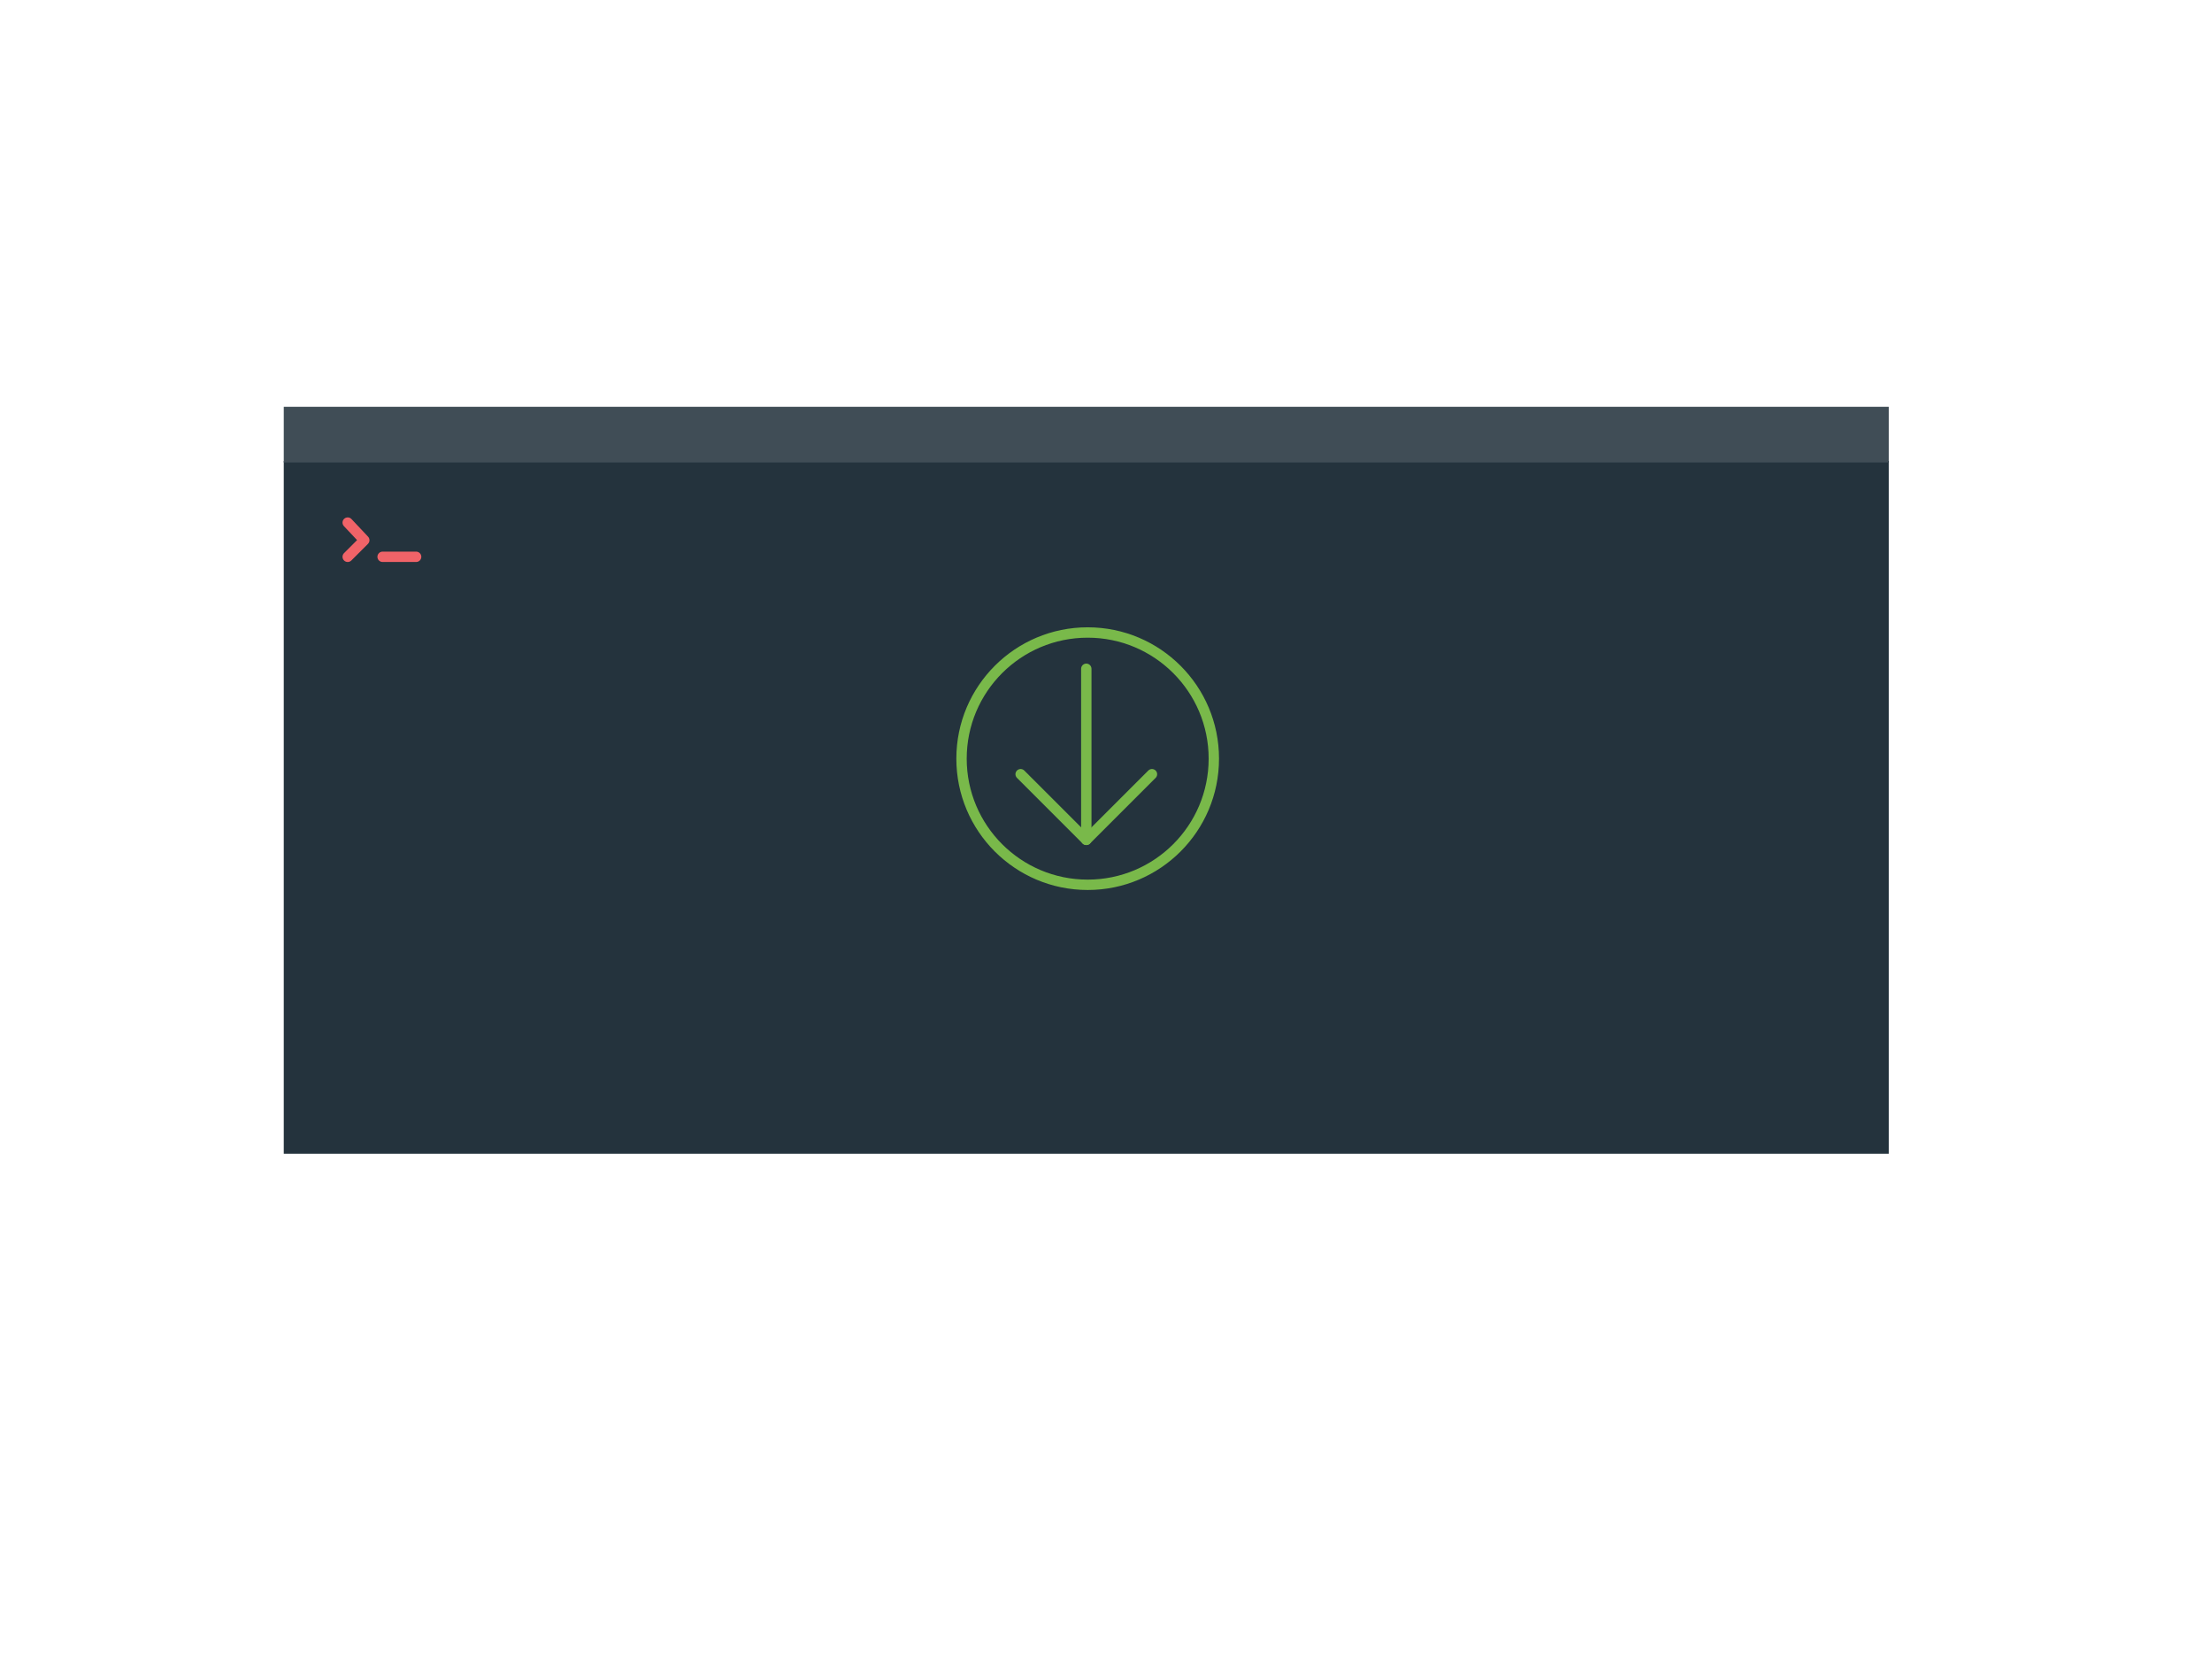
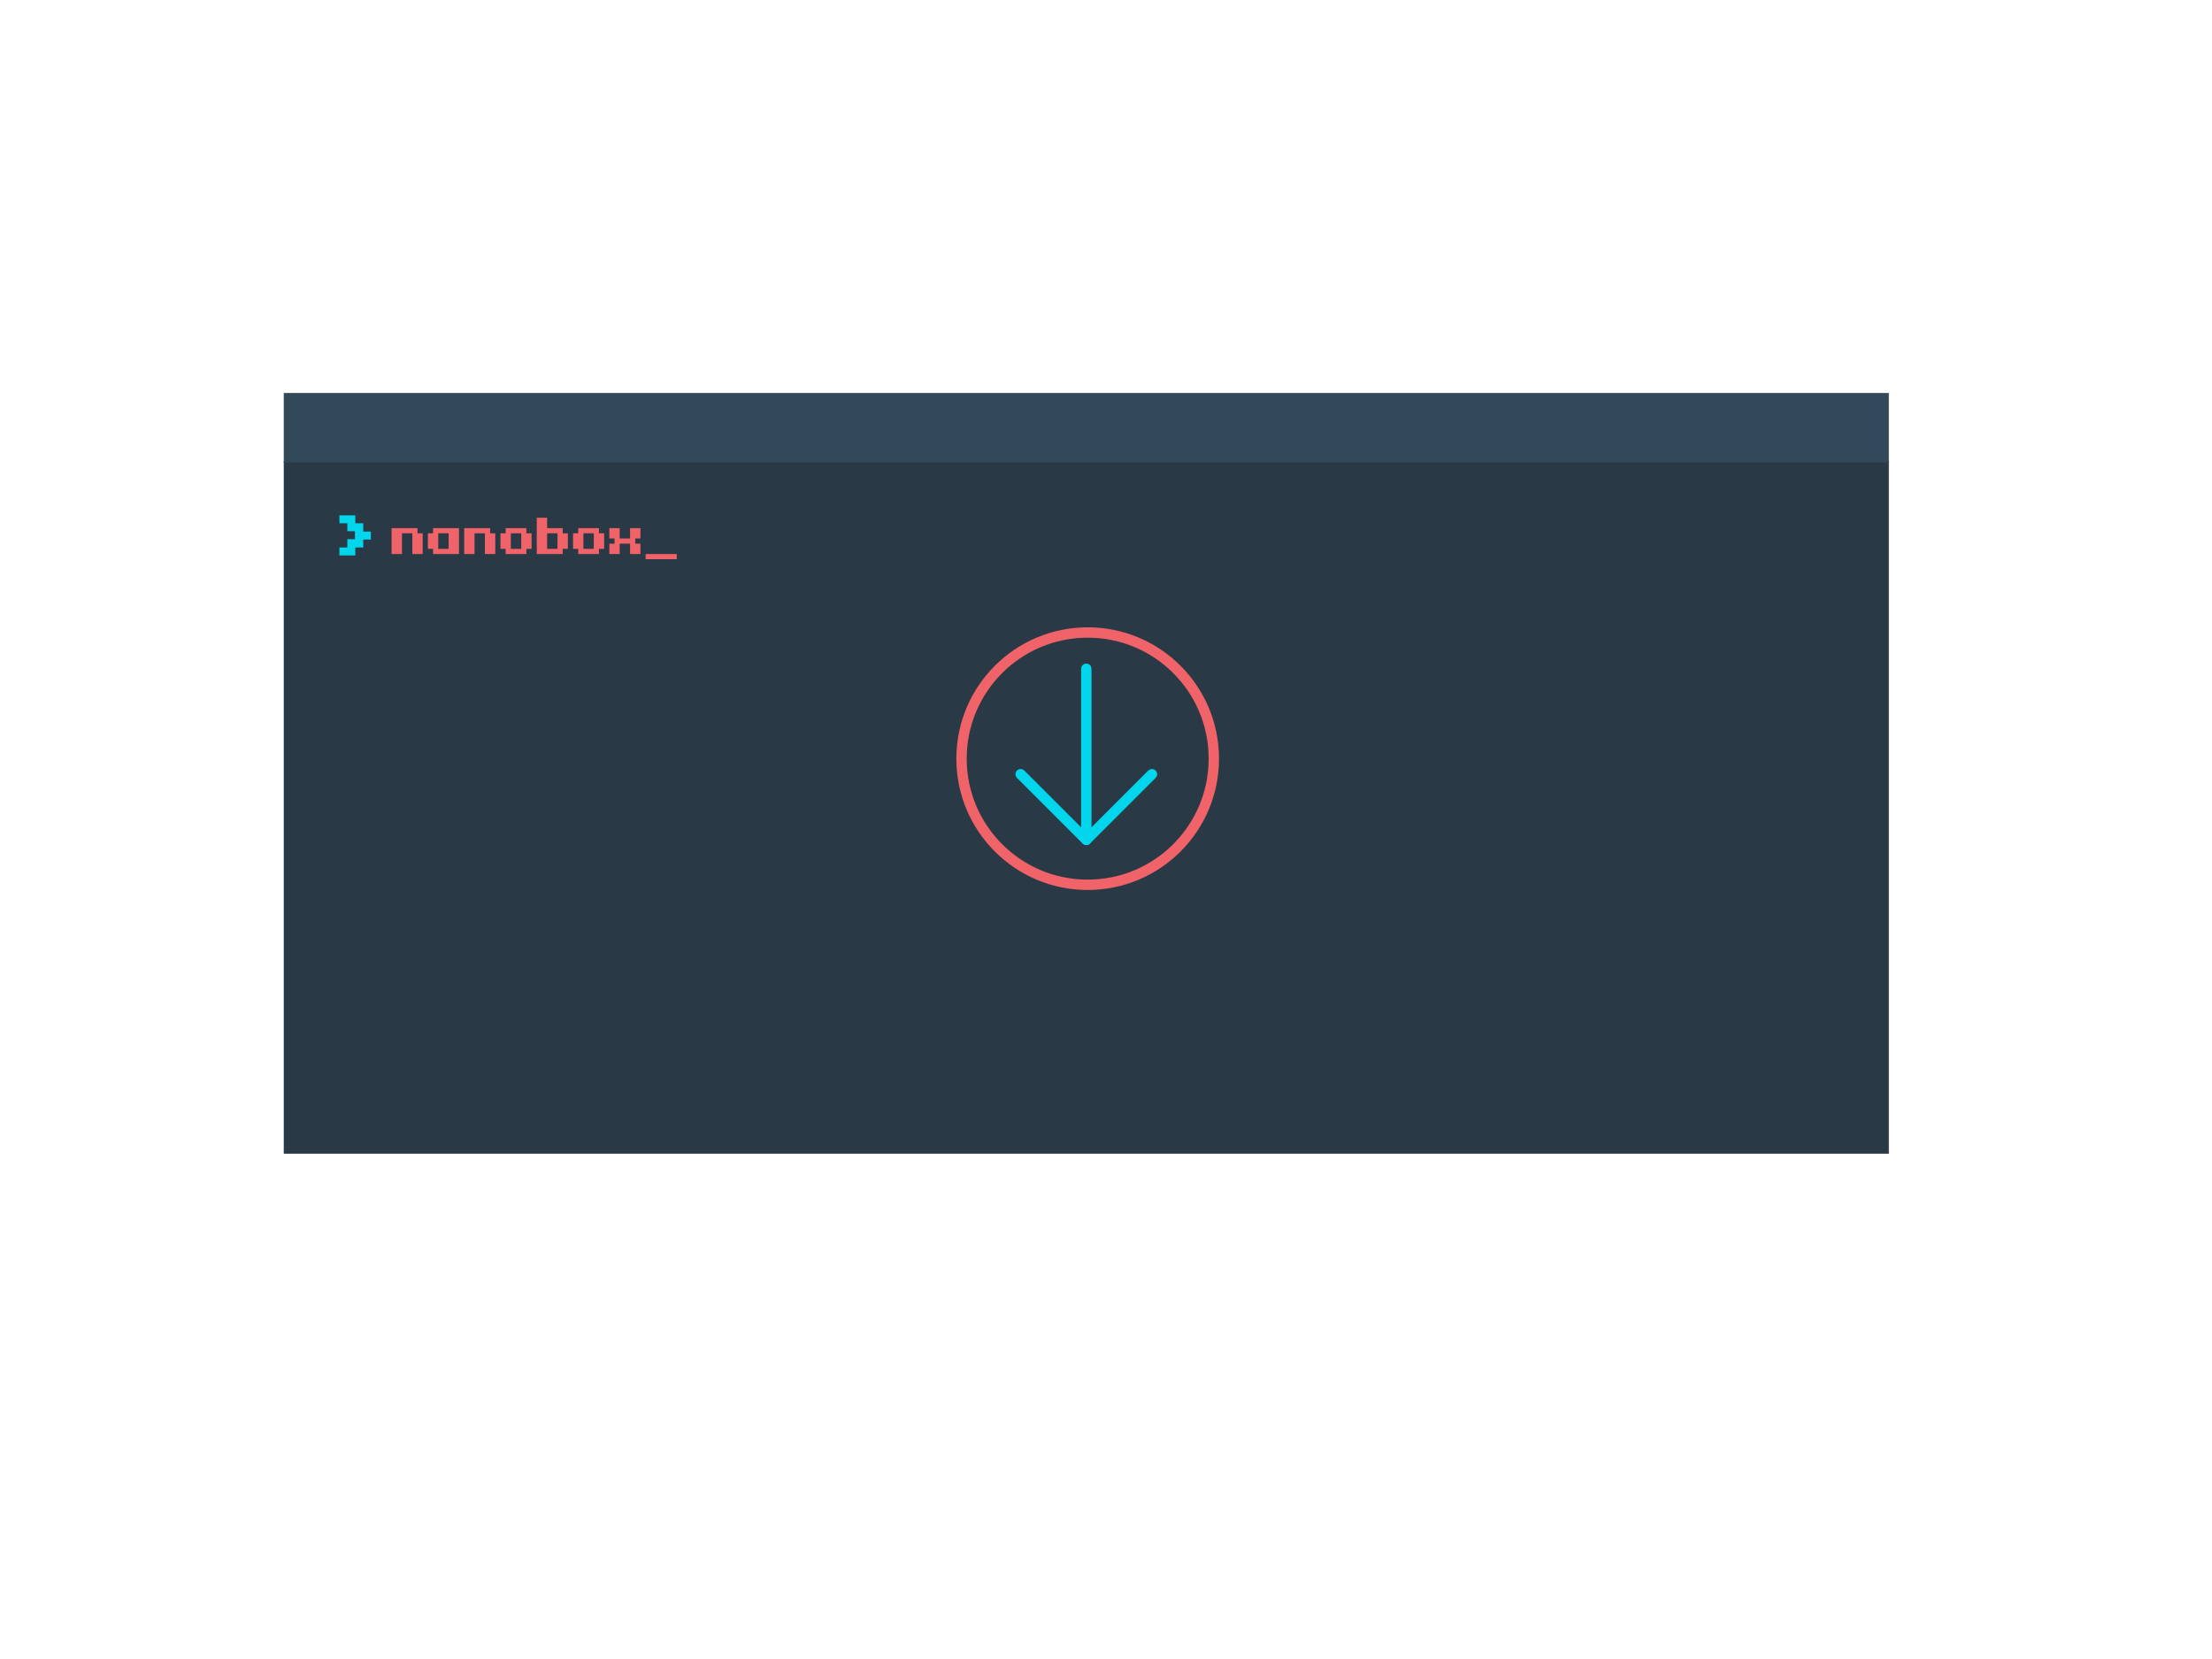
<svg xmlns="http://www.w3.org/2000/svg" version="1.1" id="svgs" x="0px" y="0px" viewBox="0 0 640 480" style="enable-background:new 0 0 640 480;" xml:space="preserve">
  <style type="text/css">
- 	.st0{fill:#24333D;}
- 	.st1{fill:#404D56;}
+ 	.st0{fill:#293945;}
+ 	.st1{fill:#324959;}
	.st2{fill:none;stroke:#F06368;stroke-width:3;stroke-linecap:round;stroke-linejoin:round;stroke-miterlimit:10;}
- 	.st3{fill:none;stroke:#79B94A;stroke-width:3;stroke-linecap:round;stroke-linejoin:round;stroke-miterlimit:10;}
+ 	.st3{fill:none;stroke:#02D6ED;stroke-width:3;stroke-linecap:round;stroke-linejoin:round;stroke-miterlimit:10;}
+ 	.st4{fill:#F06368;}
+ 	.st5{fill:#02D6ED;}
</style>
  <g id="terminal-downloader">
    <rect x="82.1" y="133.4" class="st0" width="464.4" height="200.4" />
-     <rect x="82.1" y="117.7" class="st1" width="464.4" height="16.1" />
-     <line class="st2" x1="110.7" y1="161.1" x2="120.4" y2="161.1" />
-     <polyline class="st2" points="100.6,151.2 105.4,156.3 100.6,161.1  " />
-     <circle id="_x3E_dl-line_2_" class="st3" cx="314.7" cy="219.5" r="36.5" />
+     <rect x="82.1" y="113.7" class="st1" width="464.4" height="20.1" />
+     <circle id="_x3E_dl-line_2_" class="st2" cx="314.7" cy="219.5" r="36.5" />
    <polyline id="_x3E_dl-line_1_" class="st3" points="333.3,224 314.3,243 295.3,224  " />
    <line id="_x3E_dl-line" class="st3" x1="314.3" y1="243" x2="314.3" y2="193.5" />
+     <path class="st4" d="M120.8,152.8v1.5h1.5v6h-3v-6h-3v6h-3v-7.5H120.8z" />
+     <path class="st4" d="M125.3,154.3v-1.5h7.5v7.5h-7.5v-1.5h-1.5v-4.5H125.3z M126.8,158.8h3v-4.5h-3V158.8z" />
+     <path class="st4" d="M141.8,152.8v1.5h1.5v6h-3v-6h-3v6h-3v-7.5H141.8z" />
+     <path class="st4" d="M153.8,158.8h-1.5v1.5h-6v-1.5h-1.5v-4.5h1.5v-1.5h6v1.5h1.5V158.8z M150.8,154.3h-3v4.5h3V154.3z" />
+     <path class="st4" d="M162.8,154.3h1.5v4.5h-1.5v1.5h-7.5v-10.5h3v3h4.5V154.3z M161.3,158.8v-4.5h-3v4.5H161.3z" />
+     <path class="st4" d="M174.8,158.8h-1.5v1.5h-6v-1.5h-1.5v-4.5h1.5v-1.5h6v1.5h1.5V158.8z M171.8,154.3h-3v4.5h3V154.3z" />
+     <path class="st4" d="M185.3,160.3h-3v-3h-3v3h-3v-3h1.5v-1.5h-1.5v-3h3v3h3v-3h3v3h-1.5v1.5h1.5V160.3z" />
+     <path class="st4" d="M186.8,160.3h9v1.5h-9V160.3z" />
+     <path class="st5" d="M105.1,153.8h2.2v2.3h-2.2v2.3h-2.3v2.3h-4.6v-2.3h2.3V156h2.2v-2.3h-2.2v-2.3h-2.3v-2.3h4.6v2.3h2.3V153.8z" />
  </g>
</svg>
